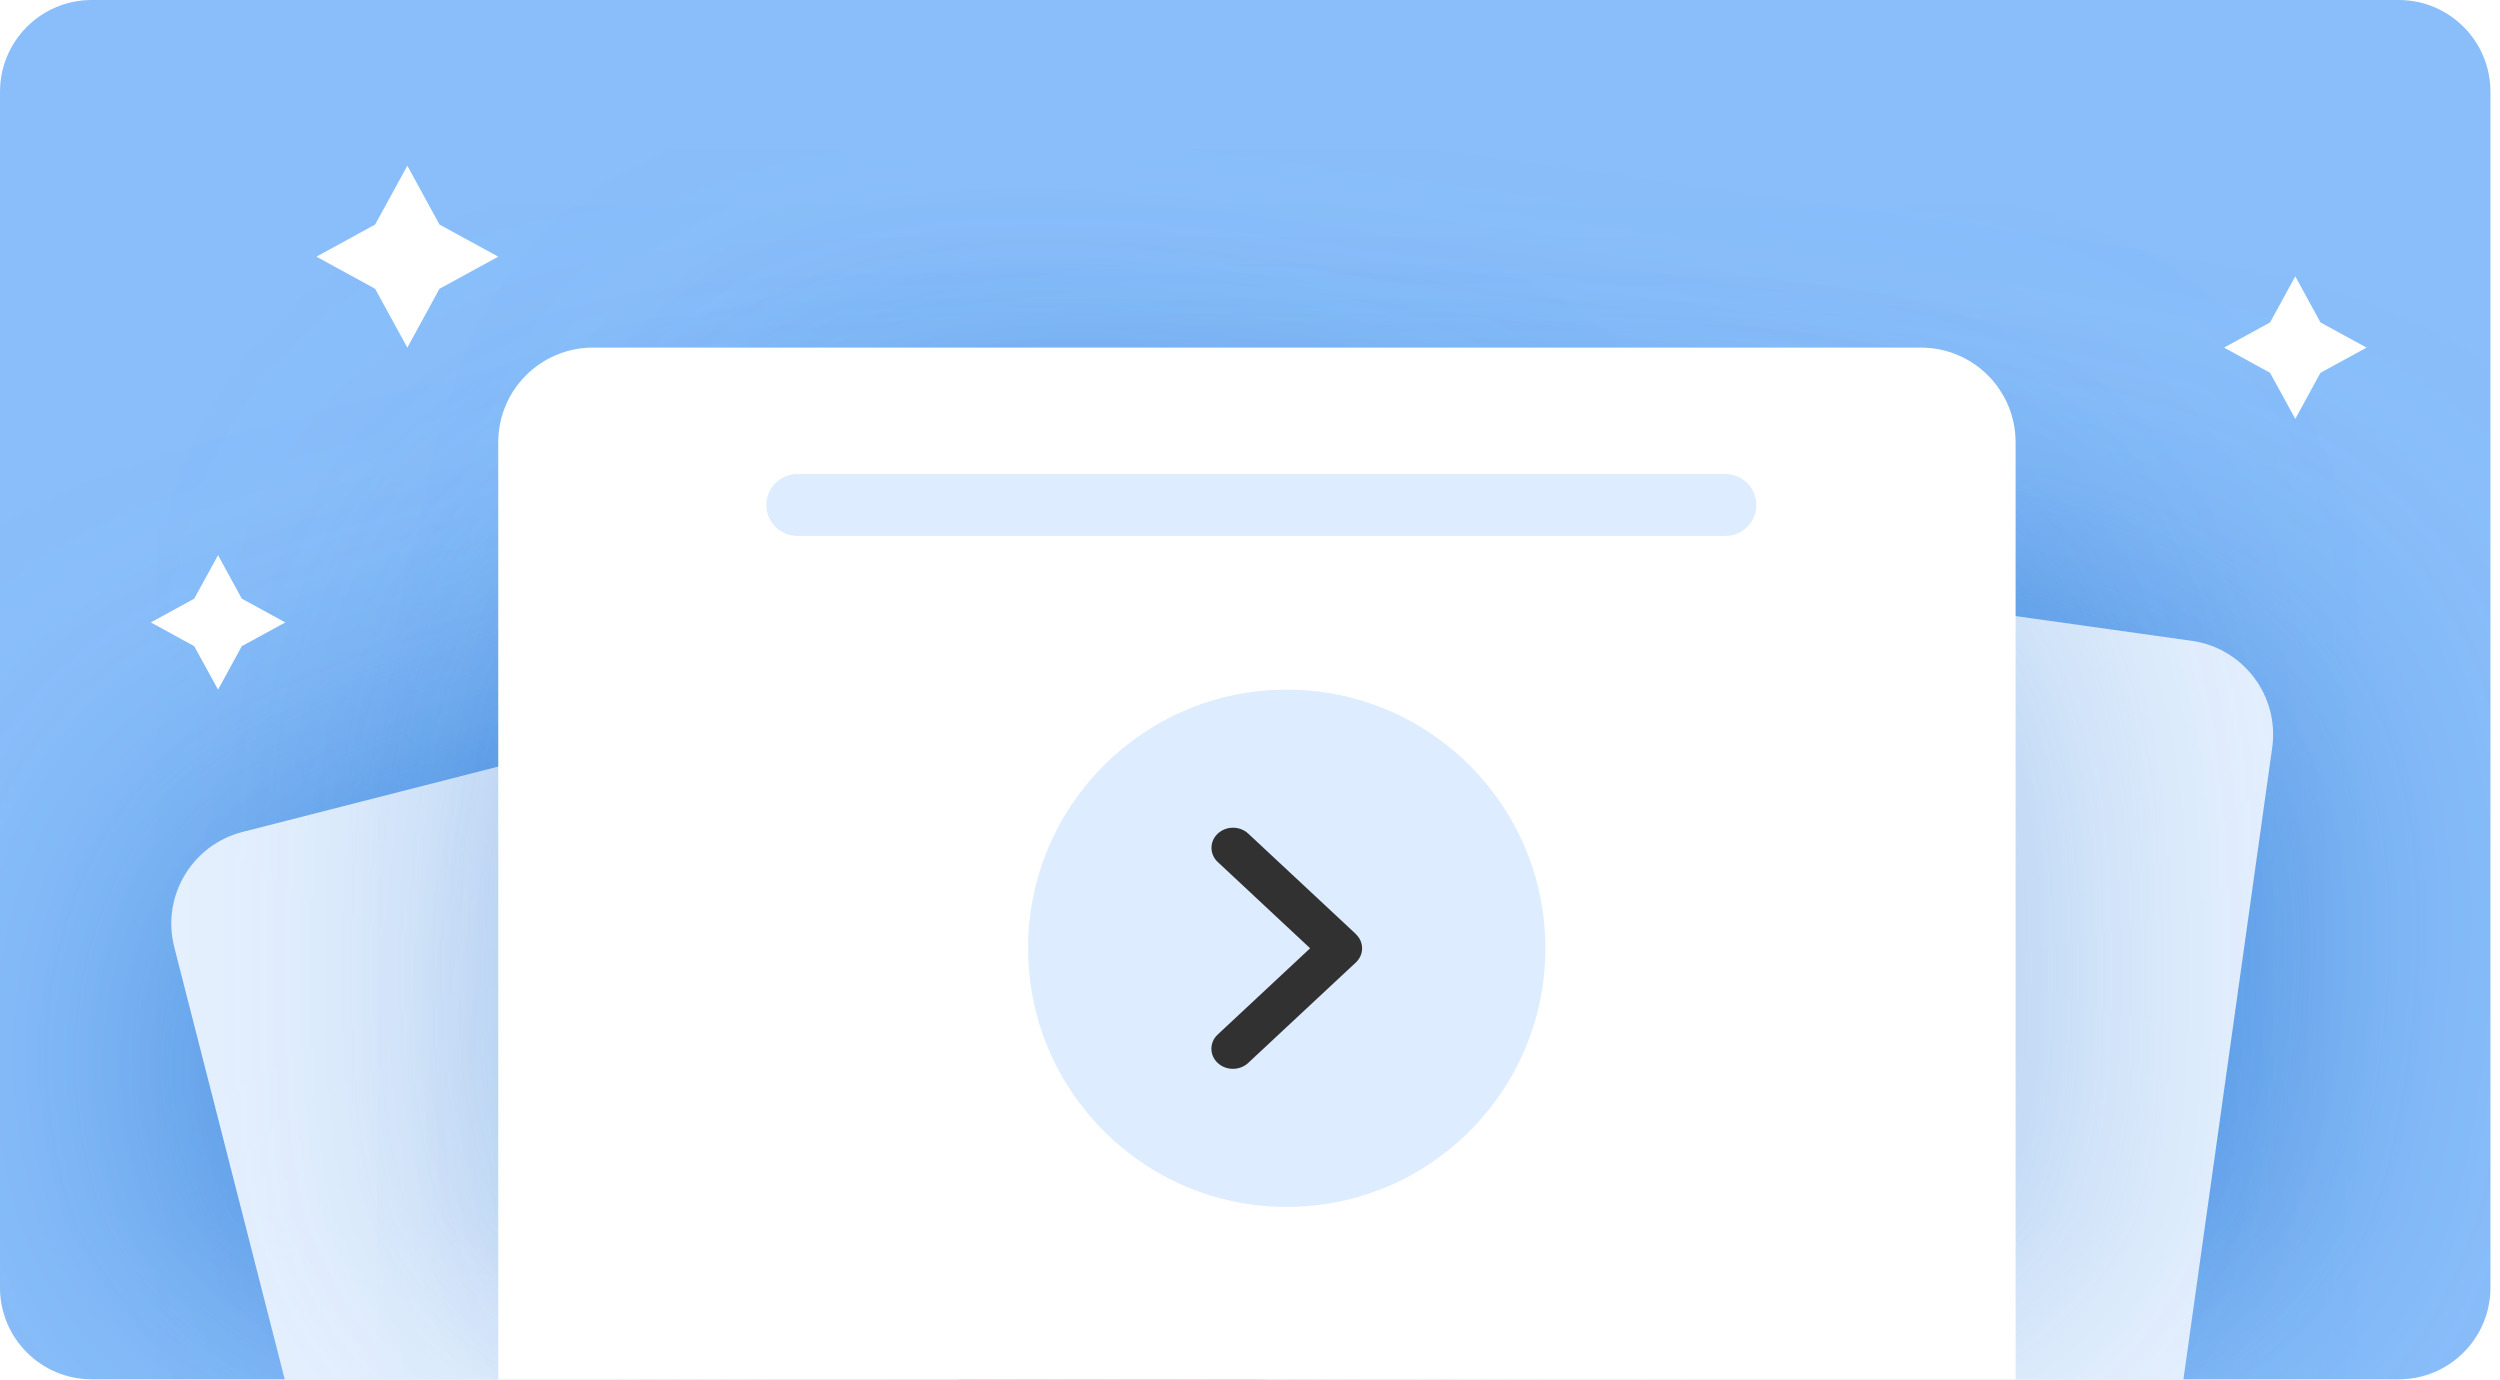
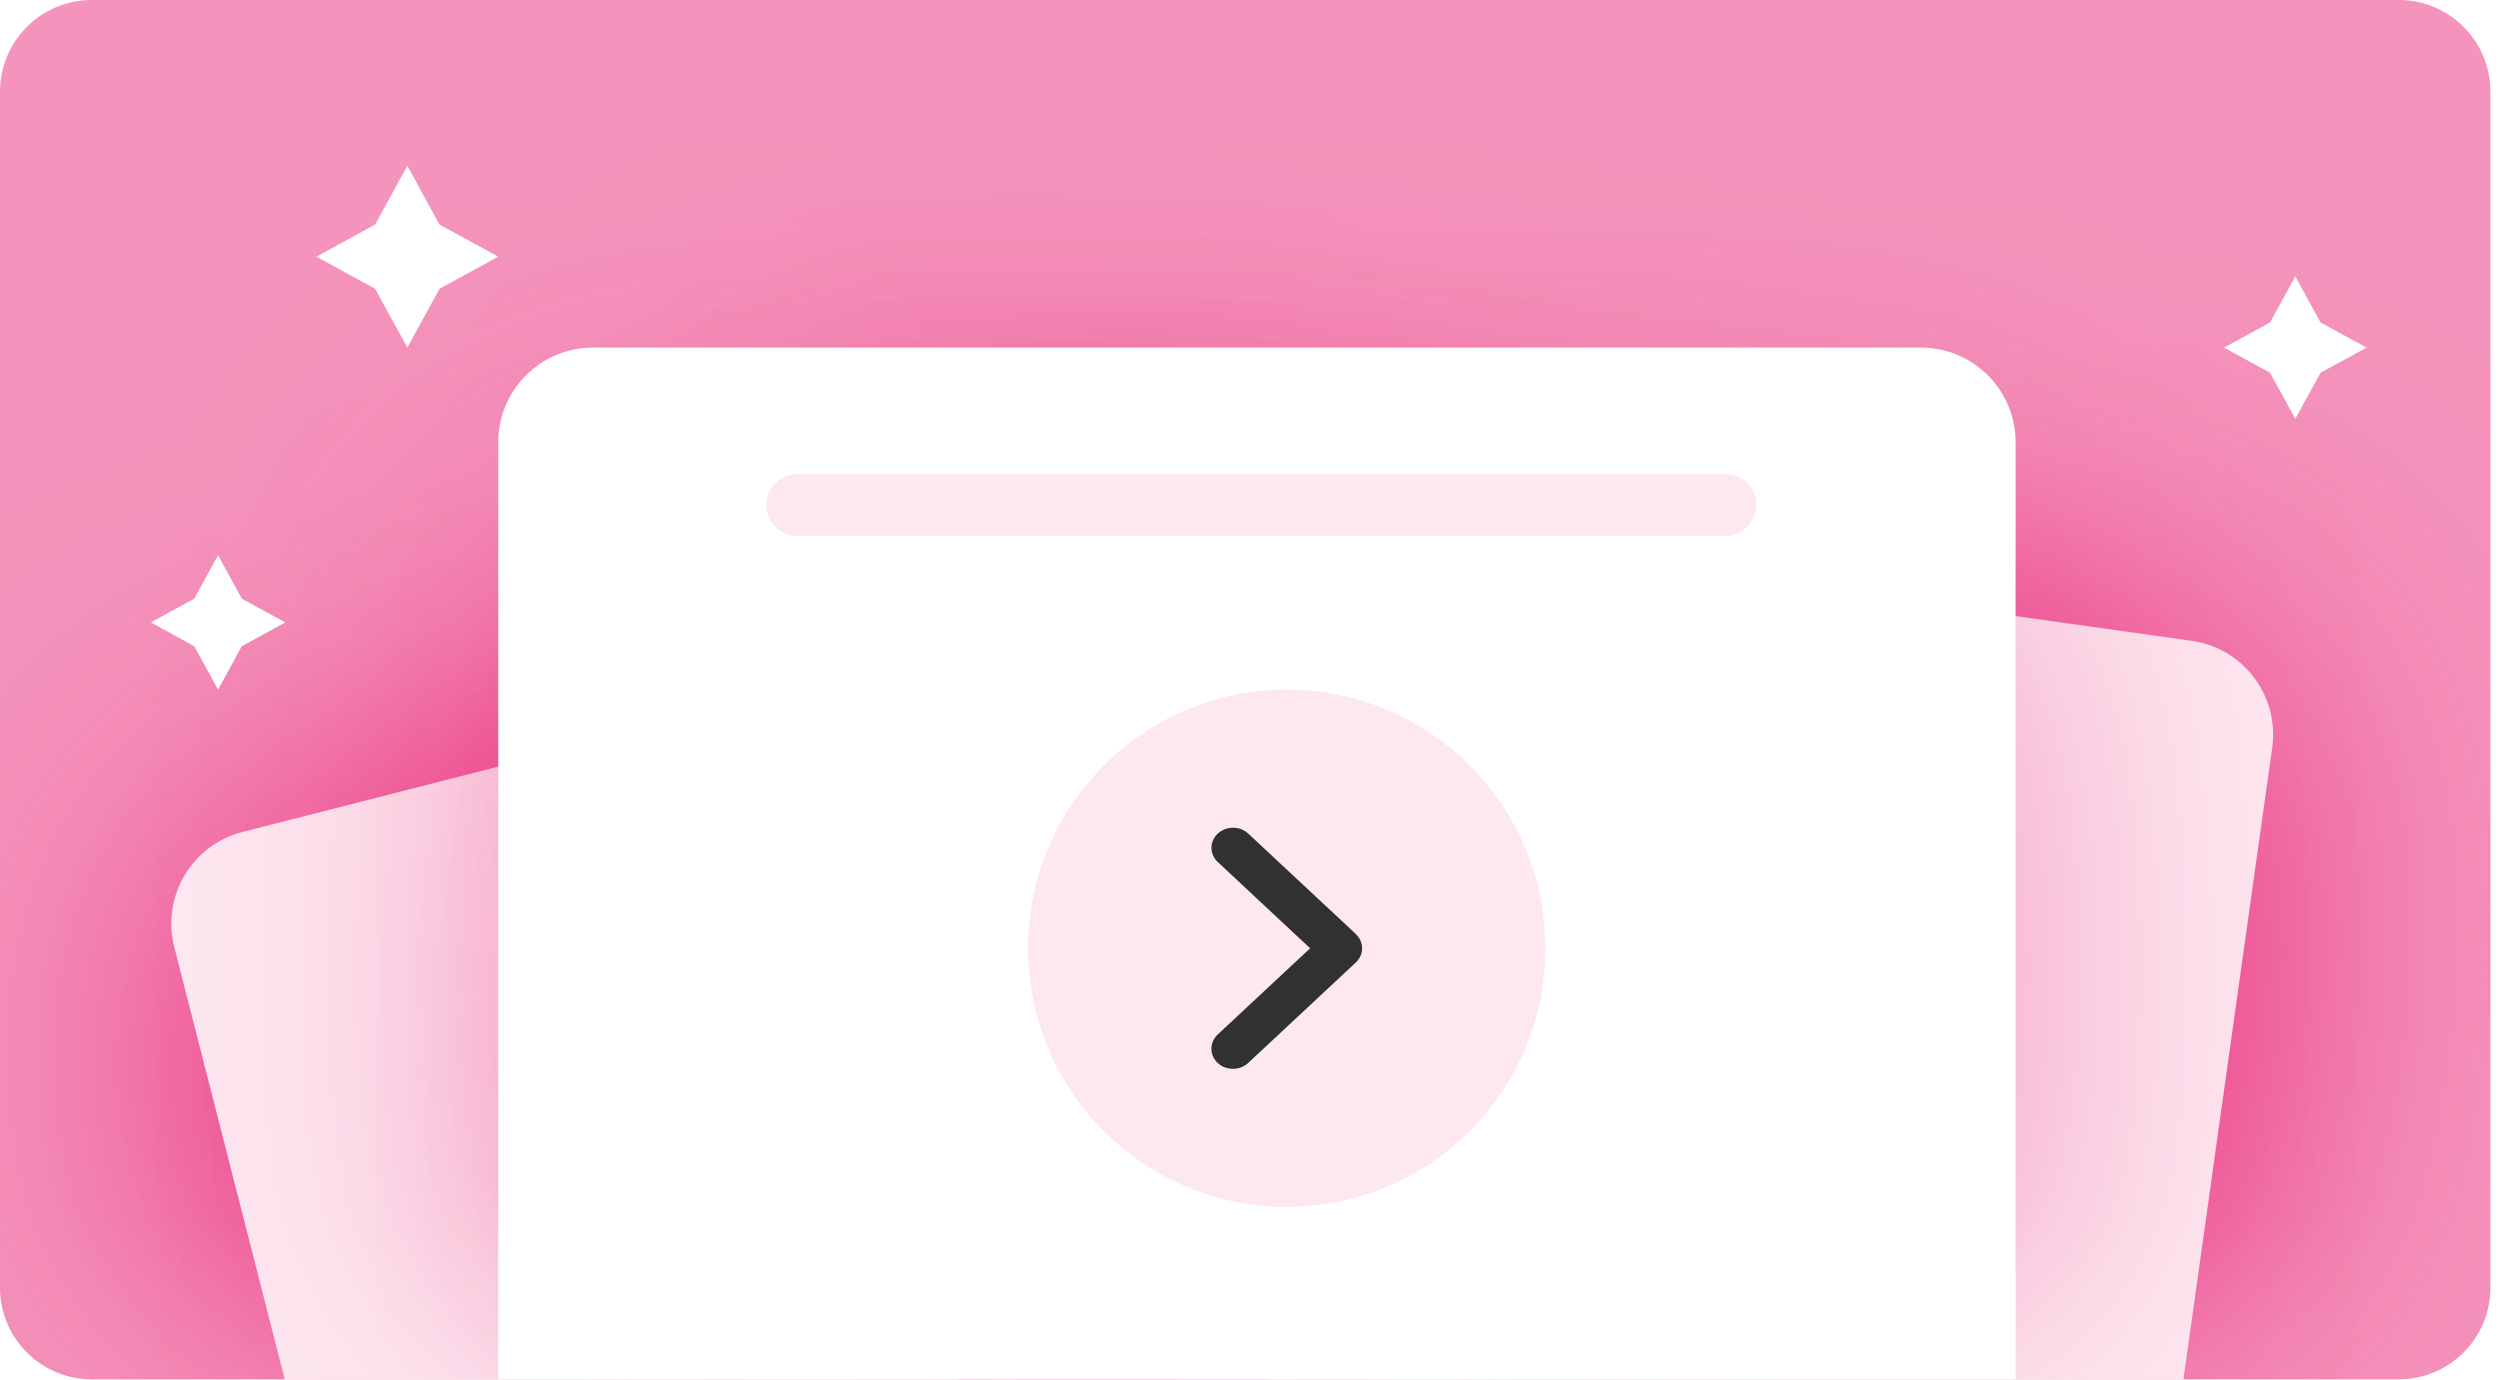
<svg xmlns="http://www.w3.org/2000/svg" width="116" height="64" viewBox="0 0 116 64" fill="none">
  <rect width="116" height="64" fill="#E1E1E1" />
  <g id="Oldies">
    <path d="M-1576 -1097C-1576 -1098.1 -1575.1 -1099 -1574 -1099H782C783.104 -1099 784 -1098.1 784 -1097V2103C784 2104.1 783.104 2105 782 2105H-1574C-1575.1 2105 -1576 2104.1 -1576 2103V-1097Z" fill="#D5D5D5" />
-     <path d="M-1574 -1099V-1098H782V-1099V-1100H-1574V-1099ZM784 -1097H783V2103H784H785V-1097H784ZM782 2105V2104H-1574V2105V2106H782V2105ZM-1576 2103H-1575V-1097H-1576H-1577V2103H-1576ZM-1574 2105V2104C-1574.55 2104 -1575 2103.55 -1575 2103H-1576H-1577C-1577 2104.66 -1575.66 2106 -1574 2106V2105ZM784 2103H783C783 2103.55 782.552 2104 782 2104V2105V2106C783.657 2106 785 2104.66 785 2103H784ZM782 -1099V-1098C782.552 -1098 783 -1097.55 783 -1097H784H785C785 -1098.66 783.657 -1100 782 -1100V-1099ZM-1574 -1099V-1100C-1575.66 -1100 -1577 -1098.66 -1577 -1097H-1576H-1575C-1575 -1097.55 -1574.55 -1098 -1574 -1098V-1099Z" fill="black" fill-opacity="0.1" />
+     <path d="M-1574 -1099V-1098H782V-1099V-1100H-1574V-1099ZM784 -1097H783V2103H784H785V-1097H784ZM782 2105V2104H-1574V2105V2106H782V2105ZM-1576 2103H-1575V-1097H-1576H-1577V2103H-1576ZM-1574 2105V2104C-1574.55 2104 -1575 2103.55 -1575 2103H-1576H-1577C-1577 2104.66 -1575.66 2106 -1574 2106V2105ZM784 2103H783C783 2103.55 782.552 2104 782 2104V2105V2106C783.657 2106 785 2104.66 785 2103H784ZM782 -1099V-1098C782.552 -1098 783 -1097.55 783 -1097H784H785C785 -1098.66 783.657 -1100 782 -1100V-1099ZM-1574 -1099V-1100C-1575.66 -1100 -1577 -1098.66 -1577 -1097H-1576H-1575C-1575 -1097.55 -1574.55 -1098 -1574 -1098V-1099Z" fill="#1A1A1A" fill-opacity="0.1" />
    <g id="Presentation list">
      <path d="M-219 -72C-219 -89.673 -204.673 -104 -187 -104H167C184.673 -104 199 -89.673 199 -72V126C199 143.673 184.673 158 167 158H-187C-204.673 158 -219 143.673 -219 126V-72Z" fill="white" />
      <g id="Template bar &gt; Browse more">
        <g clip-path="url(#clip0_3348_51605)">
-           <rect width="115.556" height="64" rx="4.255" fill="#89BEFA" />
+           <rect width="115.556" height="64" rx="4.255" fill="#F493BB" />
          <g id="Group 2301">
            <g id="Group 2488">
              <g id="Group 2489">
                <g id="Rectangle 297" opacity="0.79" filter="url(#filter0_d_3348_51605)">
                  <rect x="6.998" y="39.69" width="56.248" height="32.835" rx="4.392" transform="rotate(-14.3376 6.99805 39.6895)" fill="white" />
                </g>
                <g id="Rectangle 304" opacity="0.79" filter="url(#filter1_d_3348_51605)">
                  <rect x="38.312" y="20.824" width="68.396" height="39.927" rx="4.392" transform="rotate(8.00218 38.3125 20.8242)" fill="white" />
                </g>
                <g id="Rectangle 296" filter="url(#filter2_d_3348_51605)">
                  <rect x="23.119" y="16.129" width="70.405" height="53.755" rx="4.392" fill="white" />
                </g>
-                 <circle id="Ellipse 116" cx="59.705" cy="44" r="12" fill="#DDECFF" />
-                 <rect id="Rectangle 301" x="35.56" y="21.996" width="45.933" height="2.871" rx="1.435" fill="#DDECFF" />
+                 <circle id="Ellipse 116" cx="59.705" cy="44" r="12" fill="#FDE7F0" />
+                 <rect id="Rectangle 301" x="35.56" y="21.996" width="45.933" height="2.871" rx="1.435" fill="#FDE7F0" />
                <g id="Group 2490">
                  <g id="arrow no tail">
                    <path id="Vector" d="M62.909 43.342C63.299 43.706 63.299 44.297 62.909 44.661L57.915 49.321C57.525 49.685 56.892 49.685 56.502 49.321C56.111 48.957 56.111 48.366 56.502 48.002L60.79 44L56.505 39.999C56.115 39.635 56.115 39.043 56.505 38.679C56.895 38.315 57.528 38.315 57.918 38.679L62.912 43.339L62.909 43.342Z" fill="#313131" />
                  </g>
                </g>
              </g>
            </g>
            <path id="Vector_2" d="M14.682 11.909L17.406 13.399L18.901 16.129L20.391 13.399L23.121 11.909L20.391 10.419L18.901 7.689L17.406 10.419L14.682 11.909Z" fill="white" />
            <path id="Vector_3" d="M6.998 28.88L9.012 29.982L10.118 32.001L11.22 29.982L13.239 28.88L11.22 27.779L10.118 25.76L9.012 27.779L6.998 28.88Z" fill="white" />
            <path id="Vector_4" d="M103.195 16.129L105.33 17.297L106.502 19.436L107.67 17.297L109.809 16.129L107.67 14.962L106.502 12.822L105.33 14.962L103.195 16.129Z" fill="white" />
          </g>
        </g>
      </g>
    </g>
  </g>
  <defs>
    <filter id="filter0_d_3348_51605" x="-7.849" y="12.272" width="92.322" height="75.437" filterUnits="userSpaceOnUse" color-interpolation-filters="sRGB">
      <feFlood flood-opacity="0" result="BackgroundImageFix" />
      <feColorMatrix in="SourceAlpha" type="matrix" values="0 0 0 0 0 0 0 0 0 0 0 0 0 0 0 0 0 0 127 0" result="hardAlpha" />
      <feOffset dy="1.359" />
      <feGaussianBlur stdDeviation="7.899" />
-       <feColorMatrix type="matrix" values="0 0 0 0 0.184 0 0 0 0 0.477 0 0 0 0 0.817 0 0 0 1 0" />
+       <feColorMatrix type="matrix" values="0 0 0 0 0.906 0 0 0 0 0.055 0 0 0 0 0.408 0 0 0 1 0" />
      <feBlend mode="normal" in2="BackgroundImageFix" result="effect1_dropShadow_3348_51605" />
      <feBlend mode="normal" in="SourceGraphic" in2="effect1_dropShadow_3348_51605" result="shape" />
    </filter>
    <filter id="filter1_d_3348_51605" x="17.525" y="6.955" width="103.747" height="79.518" filterUnits="userSpaceOnUse" color-interpolation-filters="sRGB">
      <feFlood flood-opacity="0" result="BackgroundImageFix" />
      <feColorMatrix in="SourceAlpha" type="matrix" values="0 0 0 0 0 0 0 0 0 0 0 0 0 0 0 0 0 0 127 0" result="hardAlpha" />
      <feOffset dy="1.359" />
      <feGaussianBlur stdDeviation="7.899" />
-       <feColorMatrix type="matrix" values="0 0 0 0 0.184 0 0 0 0 0.477 0 0 0 0 0.817 0 0 0 1 0" />
+       <feColorMatrix type="matrix" values="0 0 0 0 0.906 0 0 0 0 0.055 0 0 0 0 0.408 0 0 0 1 0" />
      <feBlend mode="normal" in2="BackgroundImageFix" result="effect1_dropShadow_3348_51605" />
      <feBlend mode="normal" in="SourceGraphic" in2="effect1_dropShadow_3348_51605" result="shape" />
    </filter>
    <filter id="filter2_d_3348_51605" x="7.322" y="9.572" width="102" height="85.35" filterUnits="userSpaceOnUse" color-interpolation-filters="sRGB">
      <feFlood flood-opacity="0" result="BackgroundImageFix" />
      <feColorMatrix in="SourceAlpha" type="matrix" values="0 0 0 0 0 0 0 0 0 0 0 0 0 0 0 0 0 0 127 0" result="hardAlpha" />
      <feOffset dy="9.24" />
      <feGaussianBlur stdDeviation="7.899" />
-       <feColorMatrix type="matrix" values="0 0 0 0 0.184 0 0 0 0 0.477 0 0 0 0 0.817 0 0 0 0.39 0" />
+       <feColorMatrix type="matrix" values="0 0 0 0 0.906 0 0 0 0 0.055 0 0 0 0 0.408 0 0 0 0.39 0" />
      <feBlend mode="normal" in2="BackgroundImageFix" result="effect1_dropShadow_3348_51605" />
      <feBlend mode="normal" in="SourceGraphic" in2="effect1_dropShadow_3348_51605" result="shape" />
    </filter>
    <clipPath id="clip0_3348_51605">
      <rect width="115.556" height="64" rx="4.255" fill="white" />
    </clipPath>
  </defs>
</svg>
